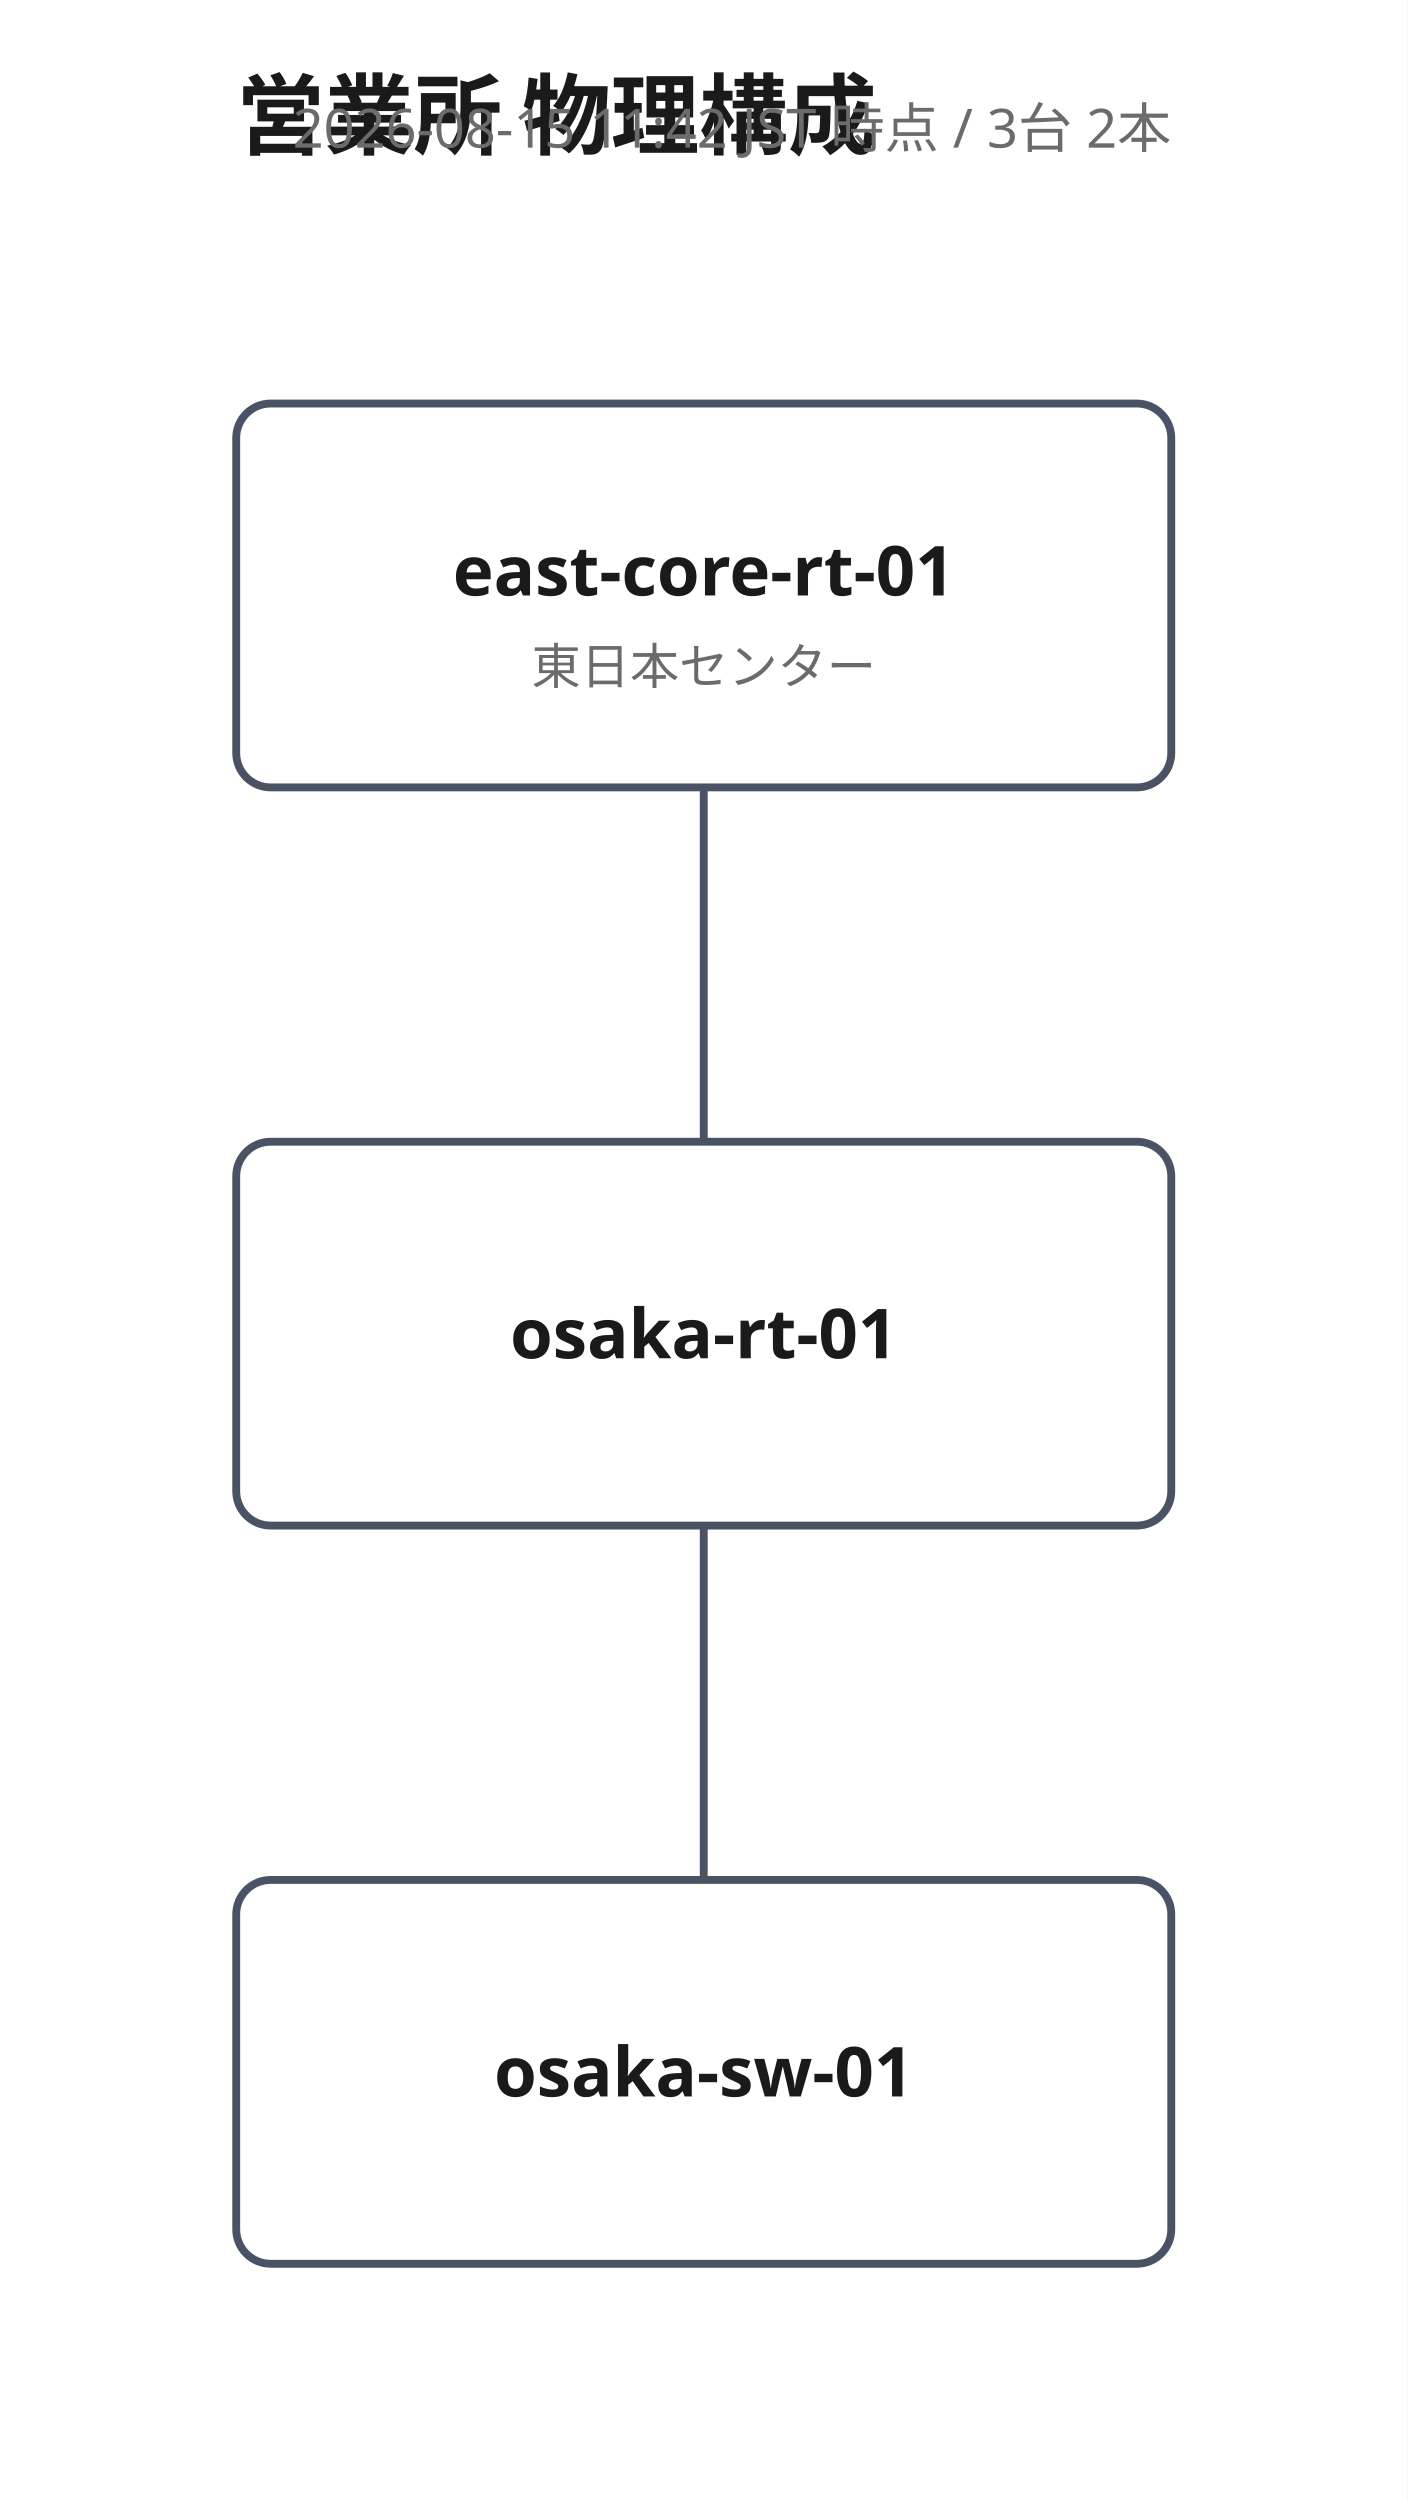
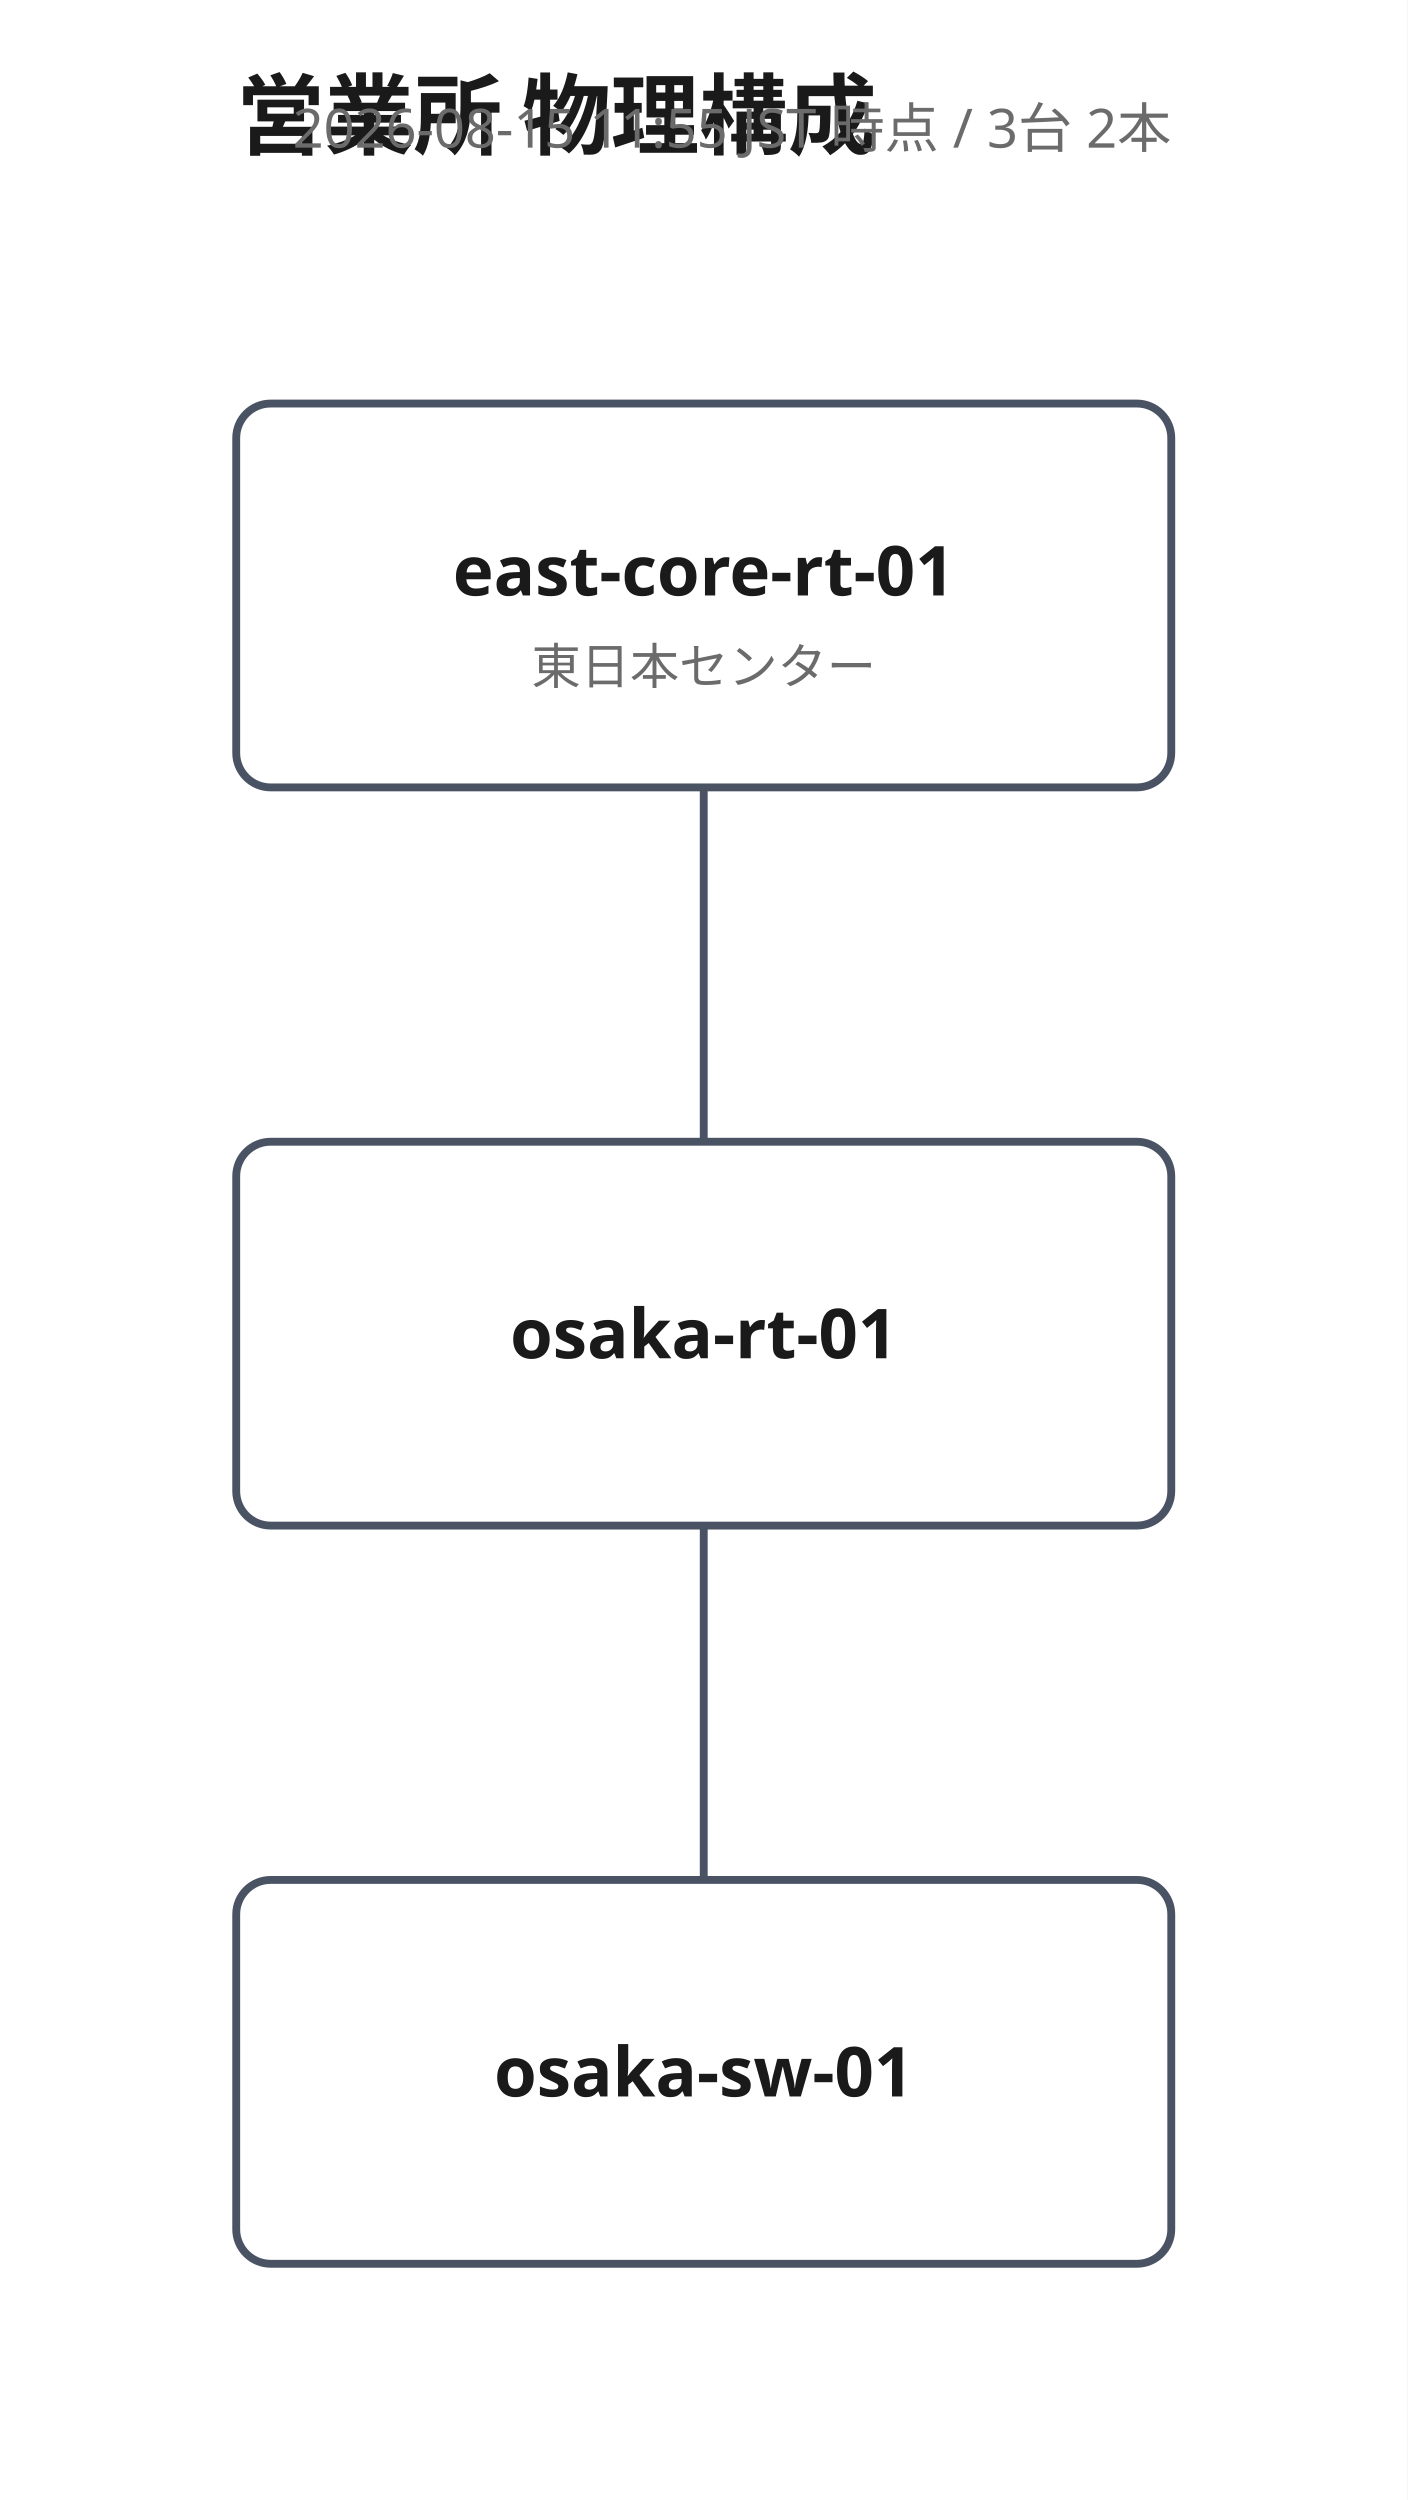
<svg xmlns="http://www.w3.org/2000/svg" width="286" height="508" viewBox="0 0 286 508" font-family="'Yu Gothic', 'Hiragino Kaku Gothic ProN', Meiryo, 'Noto Sans JP', sans-serif">
  <rect width="100%" height="100%" fill="#ffffff" />
  <text x="48" y="30" font-size="18" font-weight="700" fill="#1a1a1a">営業所 物理構成</text>
-   <text x="238" y="30" font-size="11" fill="#6b6b6b" text-anchor="end">2026-08-15 11:42 JST 時点 / 3台 2本</text>
+   <text x="238" y="30" font-size="11" fill="#6b6b6b" text-anchor="end">2026-08-15 11:55 JST 時点 / 3台 2本</text>
  <polyline points="143,232 143,188 143,188 143,160" fill="none" stroke="#4a5364" stroke-width="1.6" />
-   <text class="port-label" x="150.0" y="219.0" font-size="10" fill="#2f6fb5" text-anchor="middle" paint-order="stroke" stroke="#ffffff" stroke-width="3" />
-   <text class="port-label" x="15.0" y="167.0" font-size="10" fill="#2f6fb5" text-anchor="middle" paint-order="stroke" stroke="#ffffff" stroke-width="3" />
+   <text class="port-label" x="150.0" y="215.0" font-size="10" fill="#2f6fb5" text-anchor="middle" paint-order="stroke" stroke="#ffffff" stroke-width="3" />
+   <text class="port-label" x="136.0" y="171.0" font-size="10" fill="#2f6fb5" text-anchor="middle" paint-order="stroke" stroke="#ffffff" stroke-width="3" />
  <polyline points="143,310 143,354 143,354 143,382" fill="none" stroke="#4a5364" stroke-width="1.6" />
-   <text class="port-label" x="26.0" y="317.0" font-size="10" fill="#2f6fb5" text-anchor="middle" paint-order="stroke" stroke="#ffffff" stroke-width="3" />
-   <text class="port-label" x="150.0" y="369.0" font-size="10" fill="#2f6fb5" text-anchor="middle" paint-order="stroke" stroke="#ffffff" stroke-width="3" />
+   <text class="port-label" x="136.0" y="321.0" font-size="10" fill="#2f6fb5" text-anchor="middle" paint-order="stroke" stroke="#ffffff" stroke-width="3" />
+   <text class="port-label" x="150.0" y="365.0" font-size="10" fill="#2f6fb5" text-anchor="middle" paint-order="stroke" stroke="#ffffff" stroke-width="3" />
  <g>
    <rect x="48" y="82" width="190" height="78" rx="7" fill="#ffffff" stroke="#4a5364" stroke-width="1.6" />
    <text x="143" y="121" font-size="14" font-weight="700" fill="#1a1a1a" text-anchor="middle">east-core-rt-01</text>
    <text x="143" y="139" font-size="10" fill="#6b6b6b" text-anchor="middle">東日本センター</text>
  </g>
  <g>
    <rect x="48" y="232" width="190" height="78" rx="7" fill="#ffffff" stroke="#4a5364" stroke-width="1.6" />
    <text x="143" y="276" font-size="14" font-weight="700" fill="#1a1a1a" text-anchor="middle">osaka-rt-01</text>
  </g>
  <g>
    <rect x="48" y="382" width="190" height="78" rx="7" fill="#ffffff" stroke="#4a5364" stroke-width="1.6" />
    <text x="143" y="426" font-size="14" font-weight="700" fill="#1a1a1a" text-anchor="middle">osaka-sw-01</text>
  </g>
</svg>
